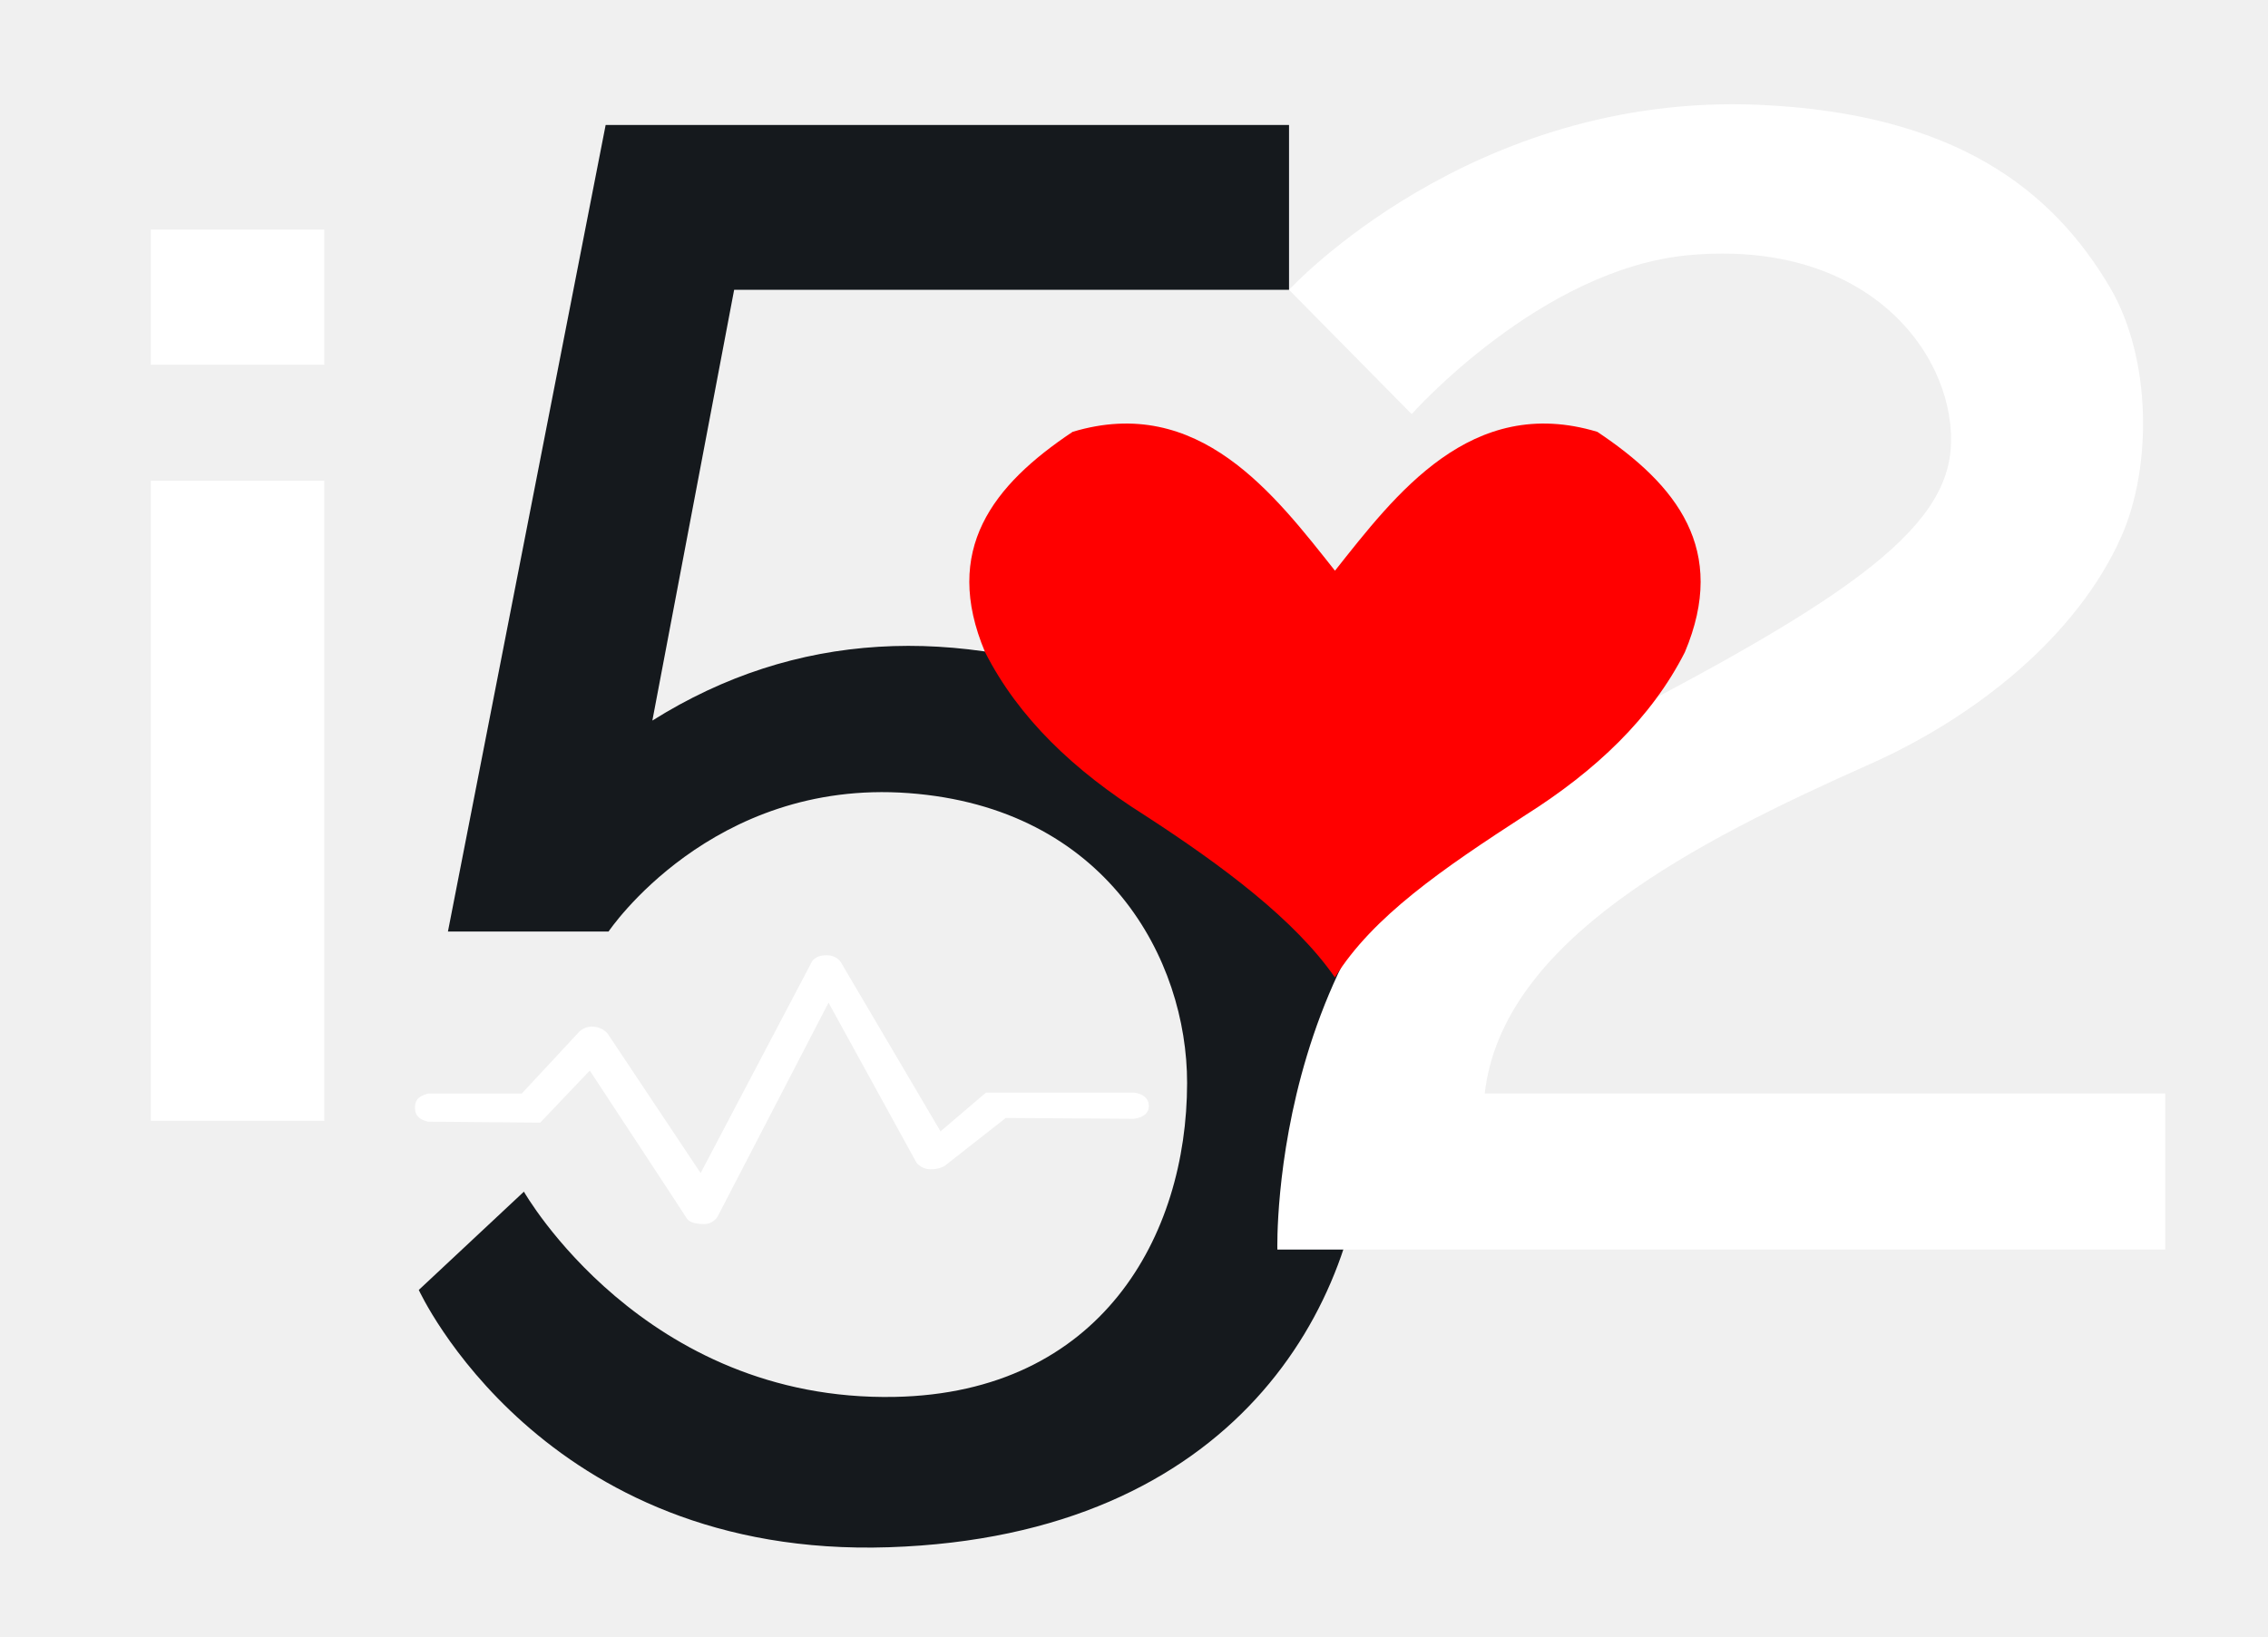
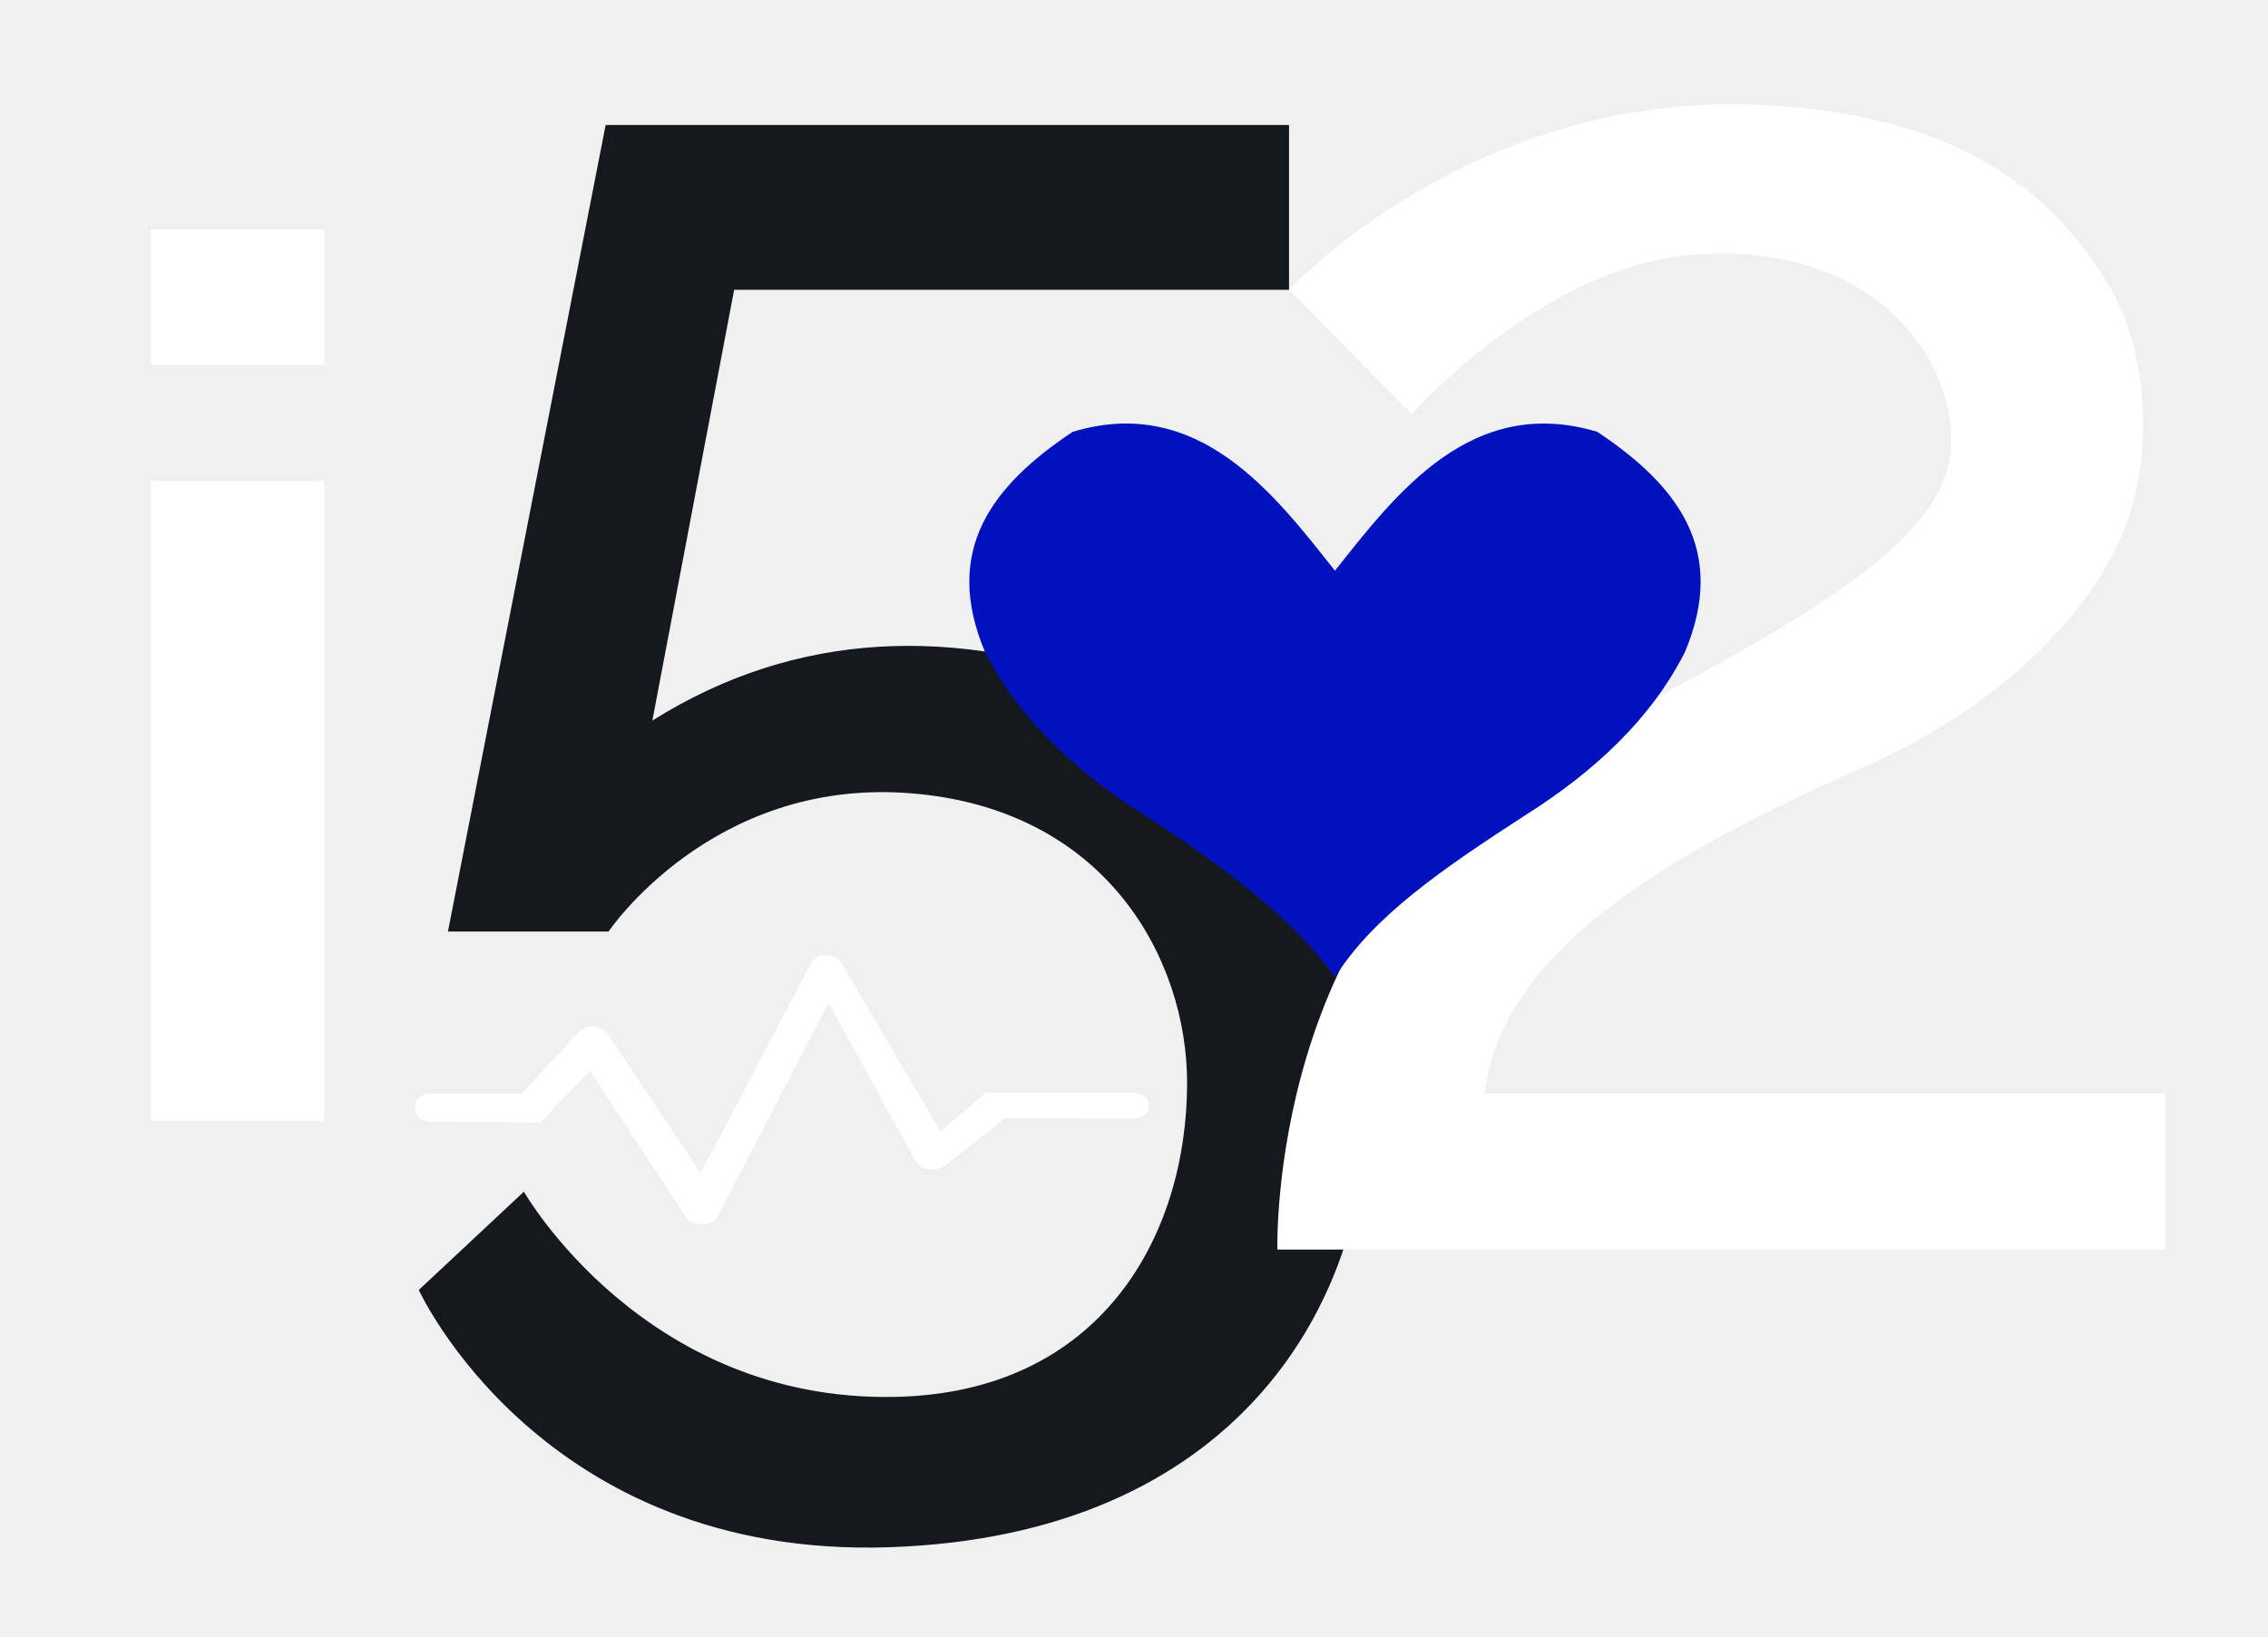
<svg xmlns="http://www.w3.org/2000/svg" id="logo" viewBox="0 0 87.405 63.122" height="631" width="874" version="1.1">
  <defs id="defs15" />
  <g transform="matrix(1.684956,0,0,1.04058,-198.1592,-137.4631)" id="logo-i" style="fill:#ffffff">
    <rect class="logo-i" ry="0" y="140.61" x="121.048" height="5.008" width="3.969" id="rect4687" style="display:inline;fill:#ffffff;fill-opacity:1;stroke:none;stroke-width:5.977;stroke-linecap:round;stroke-miterlimit:4;stroke-dasharray:none" />
    <rect class="logo-i" ry="0" y="149.917" x="121.048" height="23.718" width="3.969" id="rect4687-8" style="display:inline;fill:#ffffff;fill-opacity:1;stroke:none;stroke-width:13.007;stroke-linecap:round;stroke-miterlimit:4;stroke-dasharray:none" />
  </g>
  <g transform="matrix(1.684956,0,0,1.668296,-174.7421,-227.6689)" id="logo-52" style="fill:#15191d;fill-opacity:1">
    <path class="logo-52" id="path4722" d="m 118.625,153.122 1.871,-9.956 h 12.695 v -3.809 h -15.635 l -3.608,18.642 h 3.675 c 0,0 2.349,-3.536 6.863,-3.199 4.524,0.337 6.375,3.844 6.373,6.701 -0.003,3.542 -1.977,7.161 -6.687,7.255 -5.751,0.115 -8.486,-4.744 -8.486,-4.744 l -2.405,2.272 c 0,0 2.806,6.214 10.758,5.947 7.951,-0.267 10.787,-5.617 10.905,-9.761 0.121,-4.237 -1.652,-8.626 -5.546,-10.103 -3.848,-1.46 -7.493,-1.323 -10.771,0.755 z" style="fill:#15191d;fill-opacity:1;stroke:none;stroke-width:0.265px;stroke-linecap:butt;stroke-linejoin:miter;stroke-opacity:1" />
  </g>
  <g transform="matrix(1.684956,0,0,1.668296,-209.2463,-245.6266)" id="logo-52-1" style="fill:#0000ff">
    <path class="logo-52" id="path4739-6" d="m 158.146,172.506 h 15.568 v 3.608 h -20.312 c 0,0 -0.219,-8.173 6.084,-11.407 6.367,-3.267 9.148,-5.004 9.319,-7.07 0.169,-2.048 -1.743,-4.893 -5.982,-4.508 -3.393,0.308 -6.348,3.675 -6.348,3.675 l -2.806,-2.873 c 0,0 4.149,-4.57 10.758,-4.276 4.531,0.202 6.724,2.001 8.018,4.21 0.971,1.657 0.963,4.179 0.269,5.762 -1.022,2.329 -3.361,4.189 -5.748,5.263 -4.009,1.804 -8.419,4.076 -8.82,7.617 z" style="fill:#ffffff;fill-opacity:1;stroke:none;stroke-width:0.265px;stroke-linecap:butt;stroke-linejoin:miter;stroke-opacity:1" />
  </g>
-   <path style="fill:#ff0000;stroke:none;stroke-width:0.131px;stroke-linecap:butt;stroke-linejoin:miter;stroke-opacity:1" d="m 51.446,37.689 c -1.534,-2.212 -4.312,-4.295 -7.343,-6.26 -2.702,-1.705 -4.851,-3.738 -6.141,-6.28 -1.667,-3.951 0.301,-6.446 3.375,-8.497 4.87,-1.466 7.787,2.425 10.113,5.355 2.325,-2.93 5.243,-6.821 10.113,-5.355 3.074,2.051 5.041,4.546 3.375,8.497 -1.29,2.542 -3.439,4.574 -6.141,6.28 -3.2,2.075 -5.88,3.908 -7.349,6.26 z" id="path42-5" />
+   <path style="fill:#0011be;stroke:none;stroke-width:0.131px;stroke-linecap:butt;stroke-linejoin:miter;stroke-opacity:1;fill-opacity:1" d="m 51.446,37.689 c -1.534,-2.212 -4.312,-4.295 -7.343,-6.26 -2.702,-1.705 -4.851,-3.738 -6.141,-6.28 -1.667,-3.951 0.301,-6.446 3.375,-8.497 4.87,-1.466 7.787,2.425 10.113,5.355 2.325,-2.93 5.243,-6.821 10.113,-5.355 3.074,2.051 5.041,4.546 3.375,8.497 -1.29,2.542 -3.439,4.574 -6.141,6.28 -3.2,2.075 -5.88,3.908 -7.349,6.26 z" id="path42-5" />
  <g transform="matrix(1.15828,0,0,0.7910587,-84.00886,-93.95042)" id="logo-symbol" style="fill:#ffffff">
    <path class="logo-symbol" id="path4743" d="m 86.764,172.074 h 3.118 l 1.89,-2.977 c 0,0 0.18,-0.337 0.52,-0.283 0.309,0.048 0.453,0.344 0.453,0.344 l 3.091,6.79 3.685,-10.253 c 0,0 0.091,-0.367 0.502,-0.366 0.366,0.001 0.49,0.366 0.49,0.366 l 3.307,8.221 1.512,-1.89 h 4.914 c 0,0 0.52,0.043 0.507,0.677 -0.012,0.556 -0.507,0.599 -0.507,0.599 l -4.255,-0.04 -2.005,2.305 c 0,0 -0.174,0.213 -0.522,0.196 -0.298,-0.014 -0.447,-0.33 -0.447,-0.33 l -2.924,-7.791 -3.682,10.399 c 0,0 -0.13,0.394 -0.465,0.393 -0.348,-7.9e-4 -0.512,-0.128 -0.579,-0.295 -0.067,-0.167 -3.22,-7.187 -3.22,-7.187 l -1.651,2.538 -3.733,-0.047 c -0.183,-0.066 -0.429,-0.2 -0.433,-0.641 -0.003,-0.351 0.057,-0.583 0.433,-0.729 z" style="display:inline;fill:#ffffff;fill-opacity:1;stroke:none;stroke-width:0.265px;stroke-linecap:butt;stroke-linejoin:miter;stroke-opacity:1" />
  </g>
</svg>
